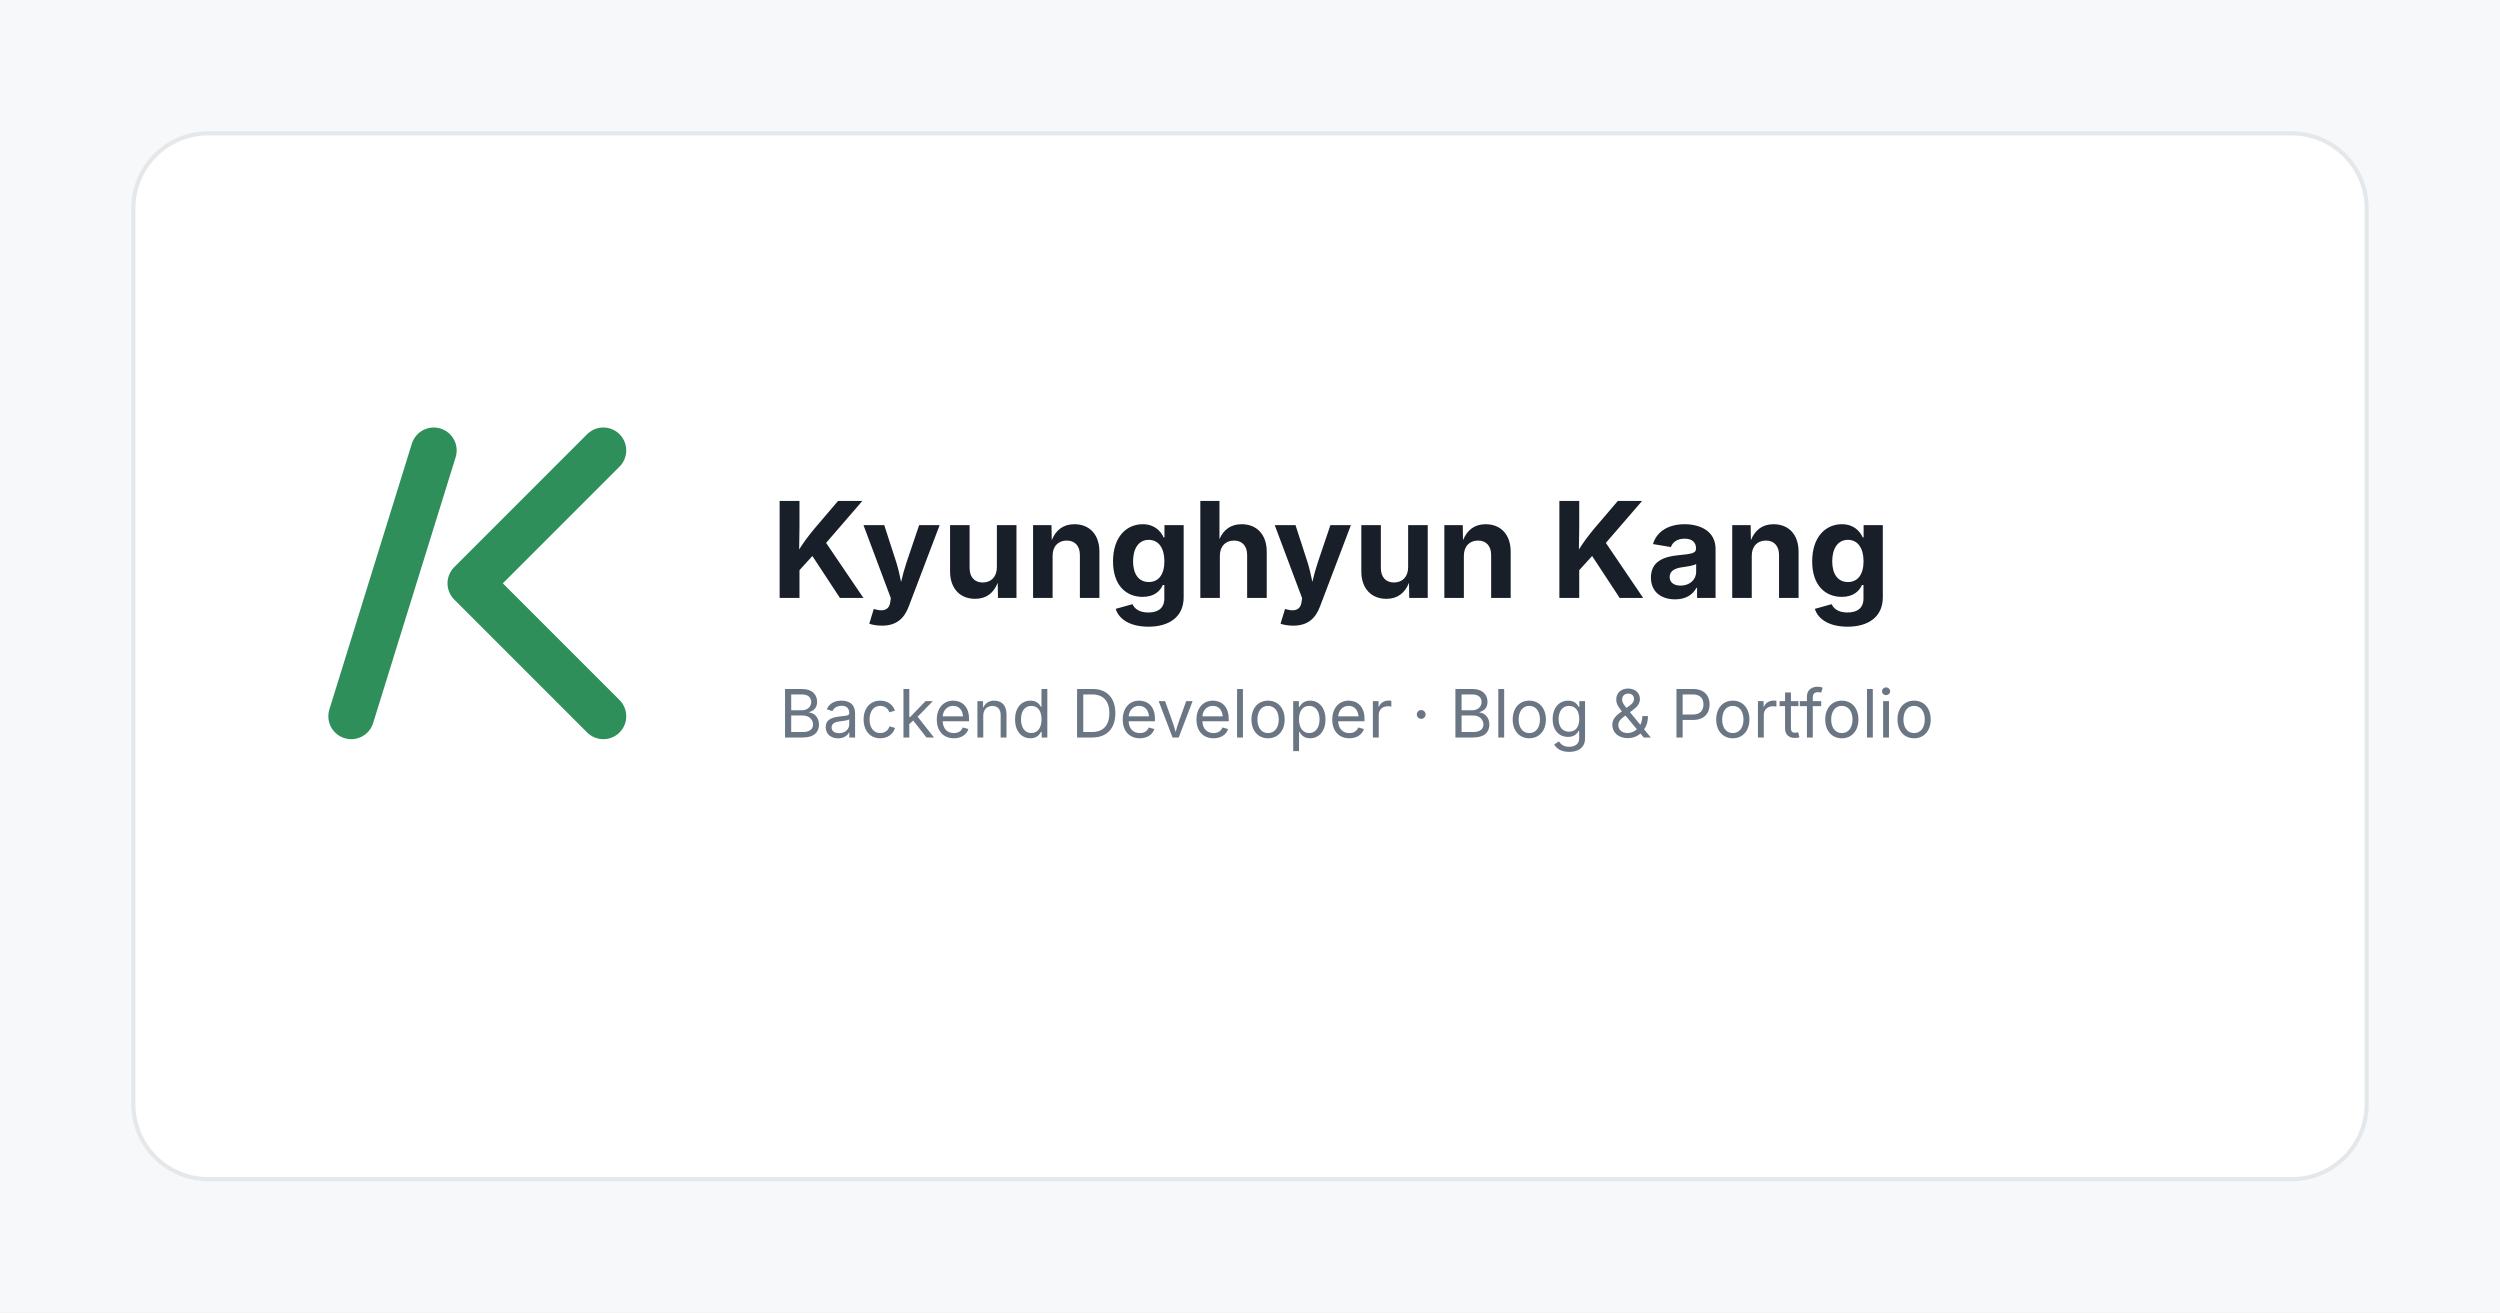
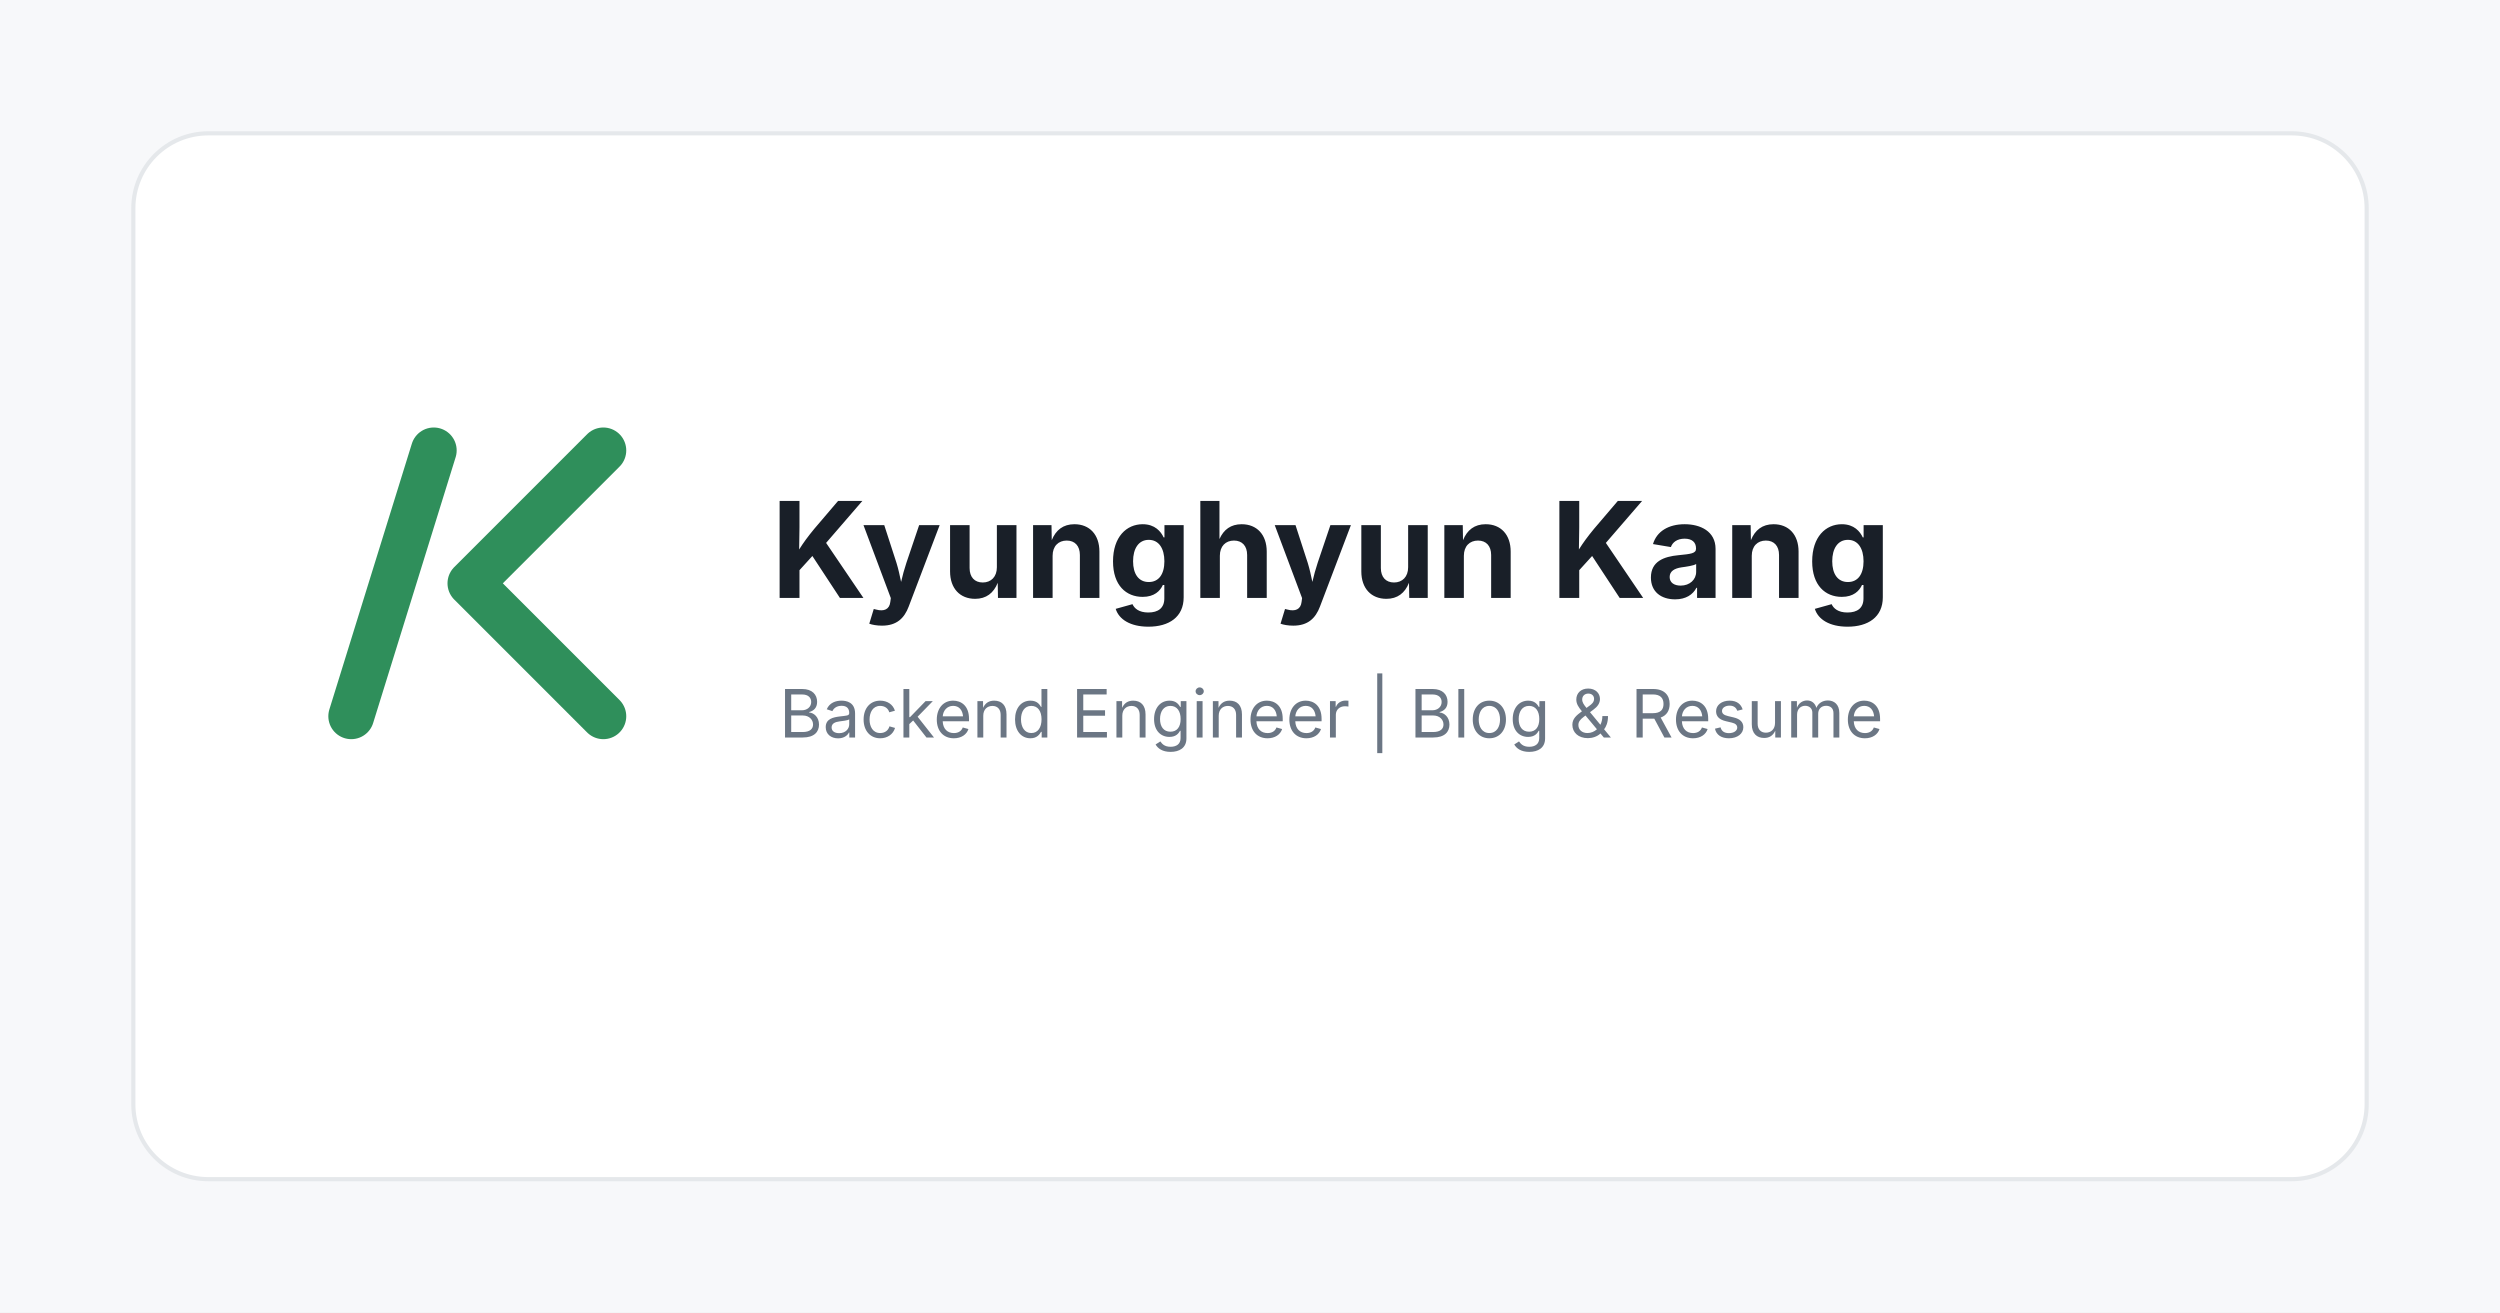
<svg xmlns="http://www.w3.org/2000/svg" width="1200" height="630" viewBox="0 0 1200 630">
  <rect width="1200" height="630" fill="#f7f8fa" />
  <rect x="64" y="64" width="1072" height="502" rx="36" fill="#ffffff" stroke="#e5e8eb" stroke-width="2" />
  <g transform="translate(118 170) scale(2.2)" fill="none" stroke="#2f8f5b" stroke-width="10" stroke-linecap="round" stroke-linejoin="round">
    <path d="M23 79L41 21" />
    <path d="M78 21L49 50L78 79" />
  </g>
  <text x="370" y="287" fill="#191f28" font-family="-apple-system, BlinkMacSystemFont, 'Segoe UI', sans-serif" font-size="64" font-weight="700">Kyunghyun Kang</text>
-   <text x="374" y="354" fill="#6b7684" font-family="-apple-system, BlinkMacSystemFont, 'Segoe UI', sans-serif" font-size="32">Backend Developer · Blog &amp; Portfolio</text>
+   <text x="374" y="354" fill="#6b7684" font-family="-apple-system, BlinkMacSystemFont, 'Segoe UI', sans-serif" font-size="32">Backend Engineer | Blog &amp; Resume</text>
</svg>
